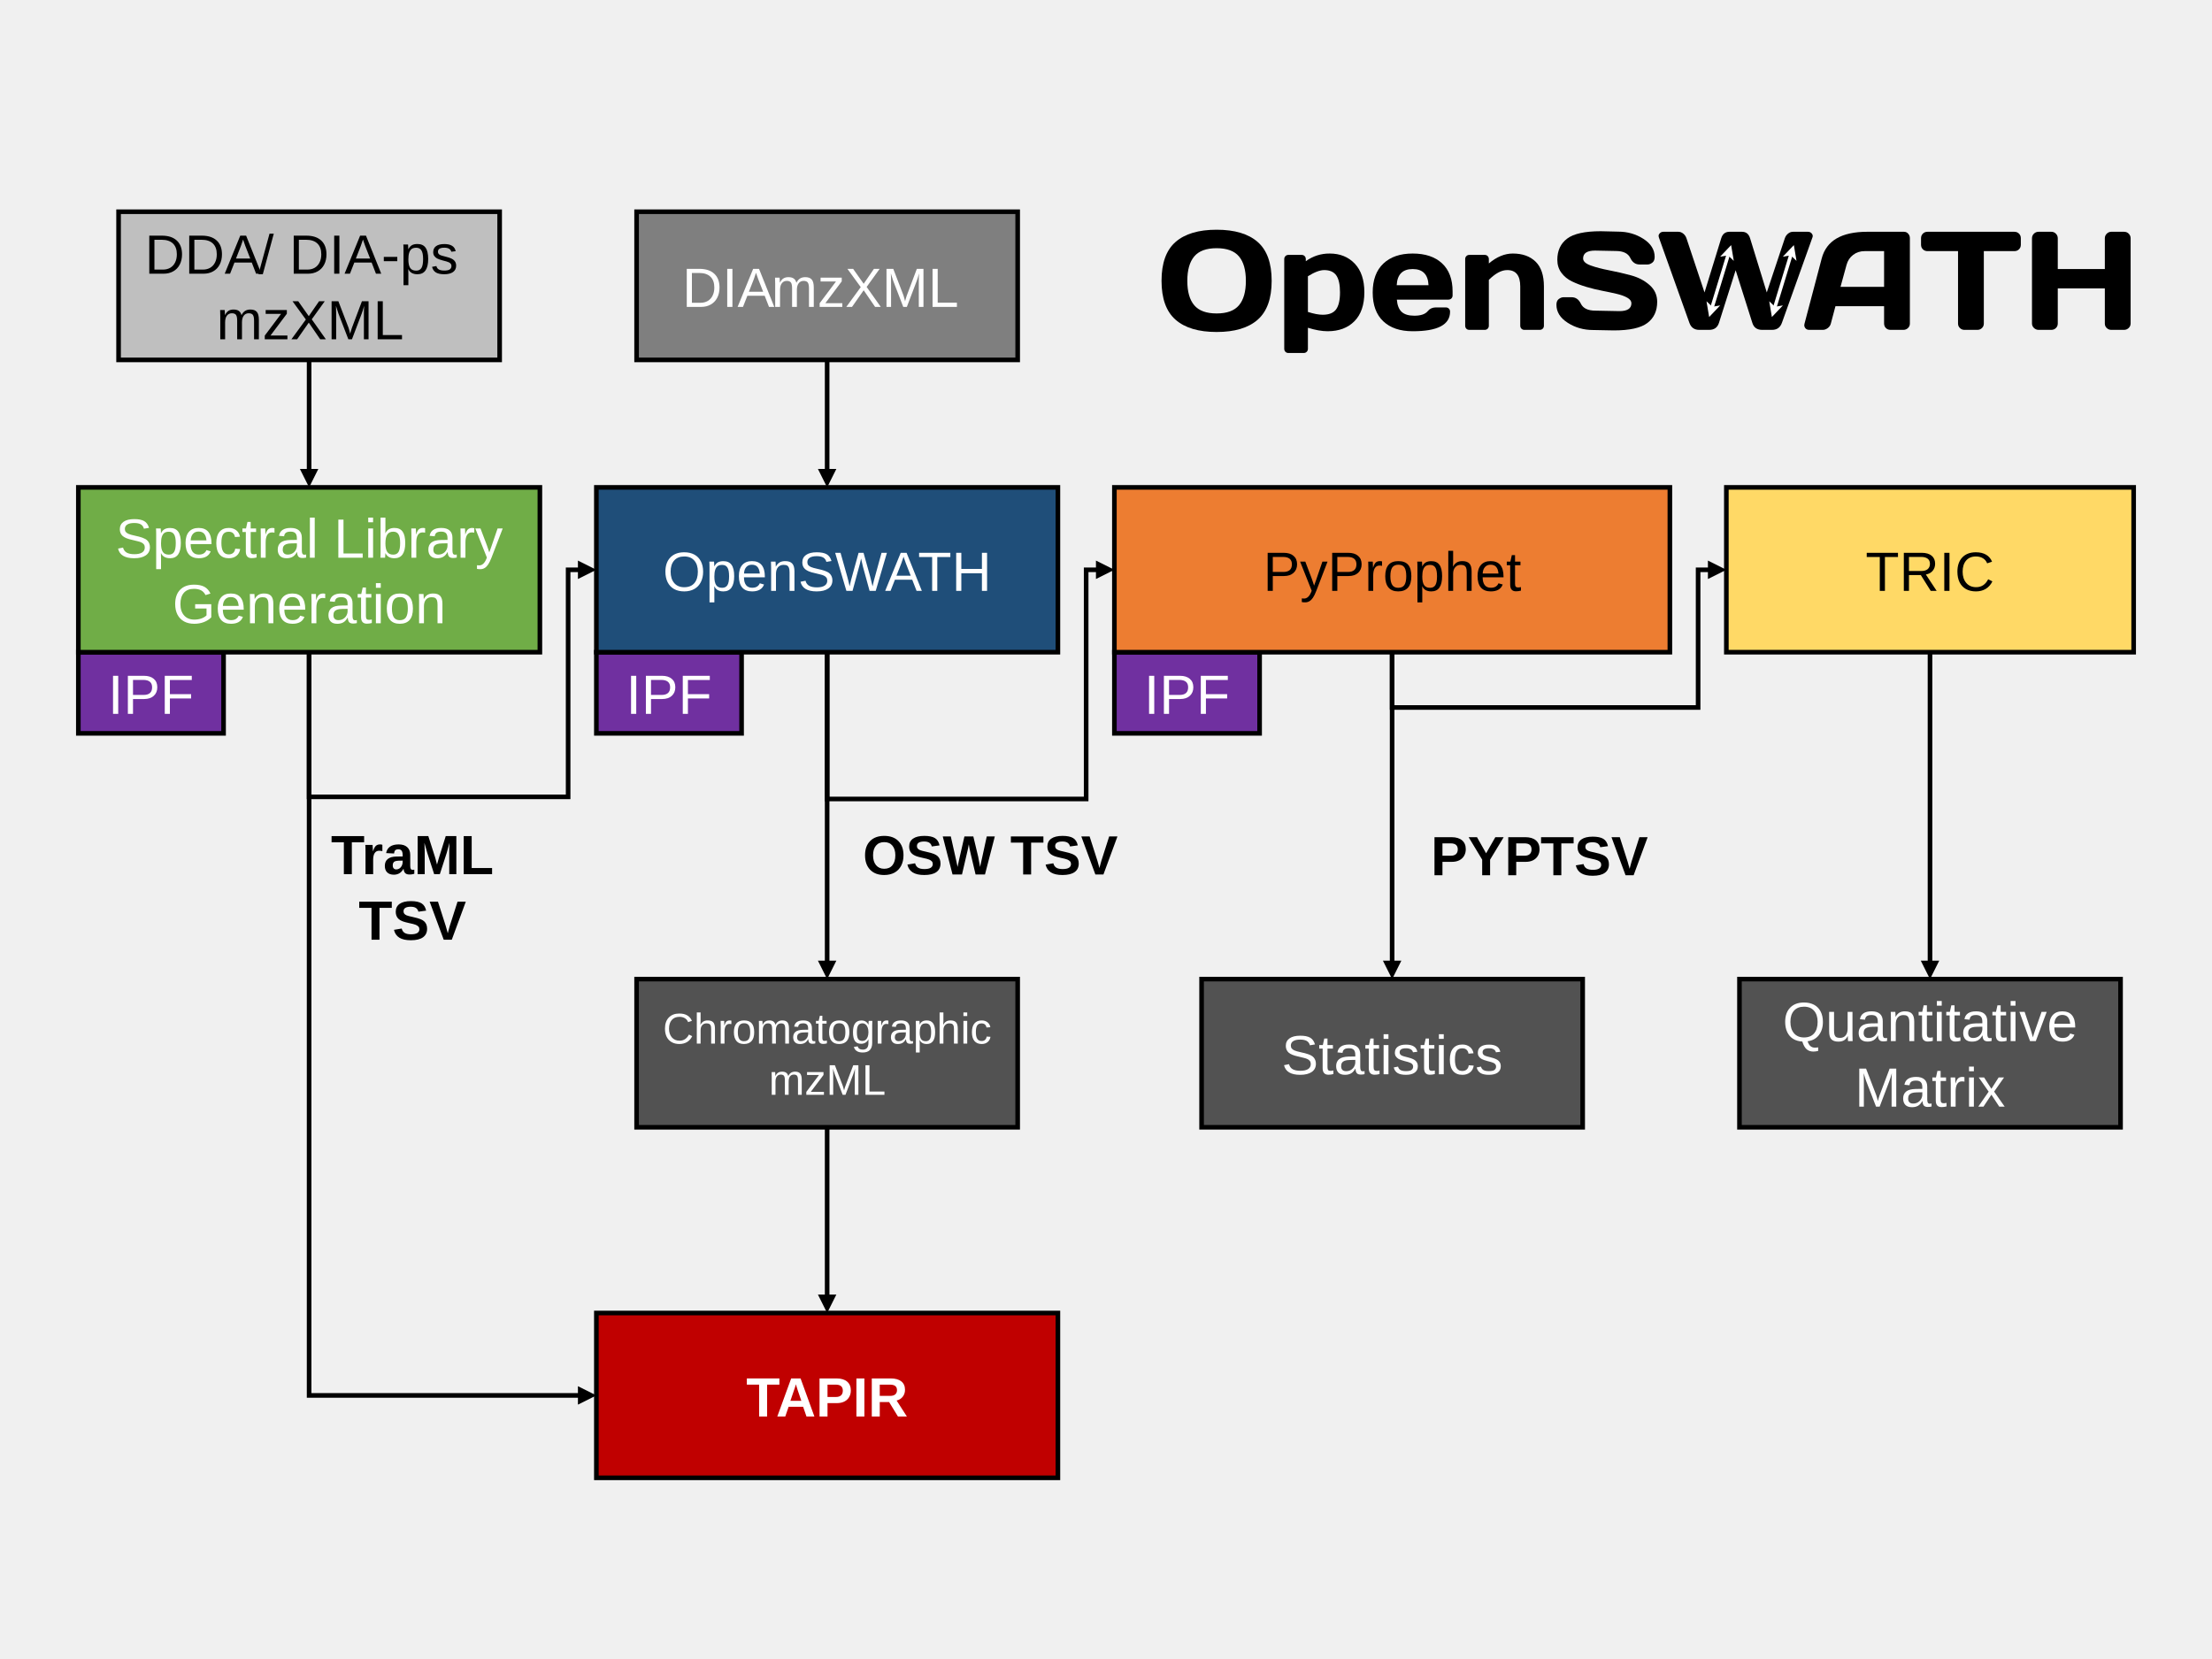
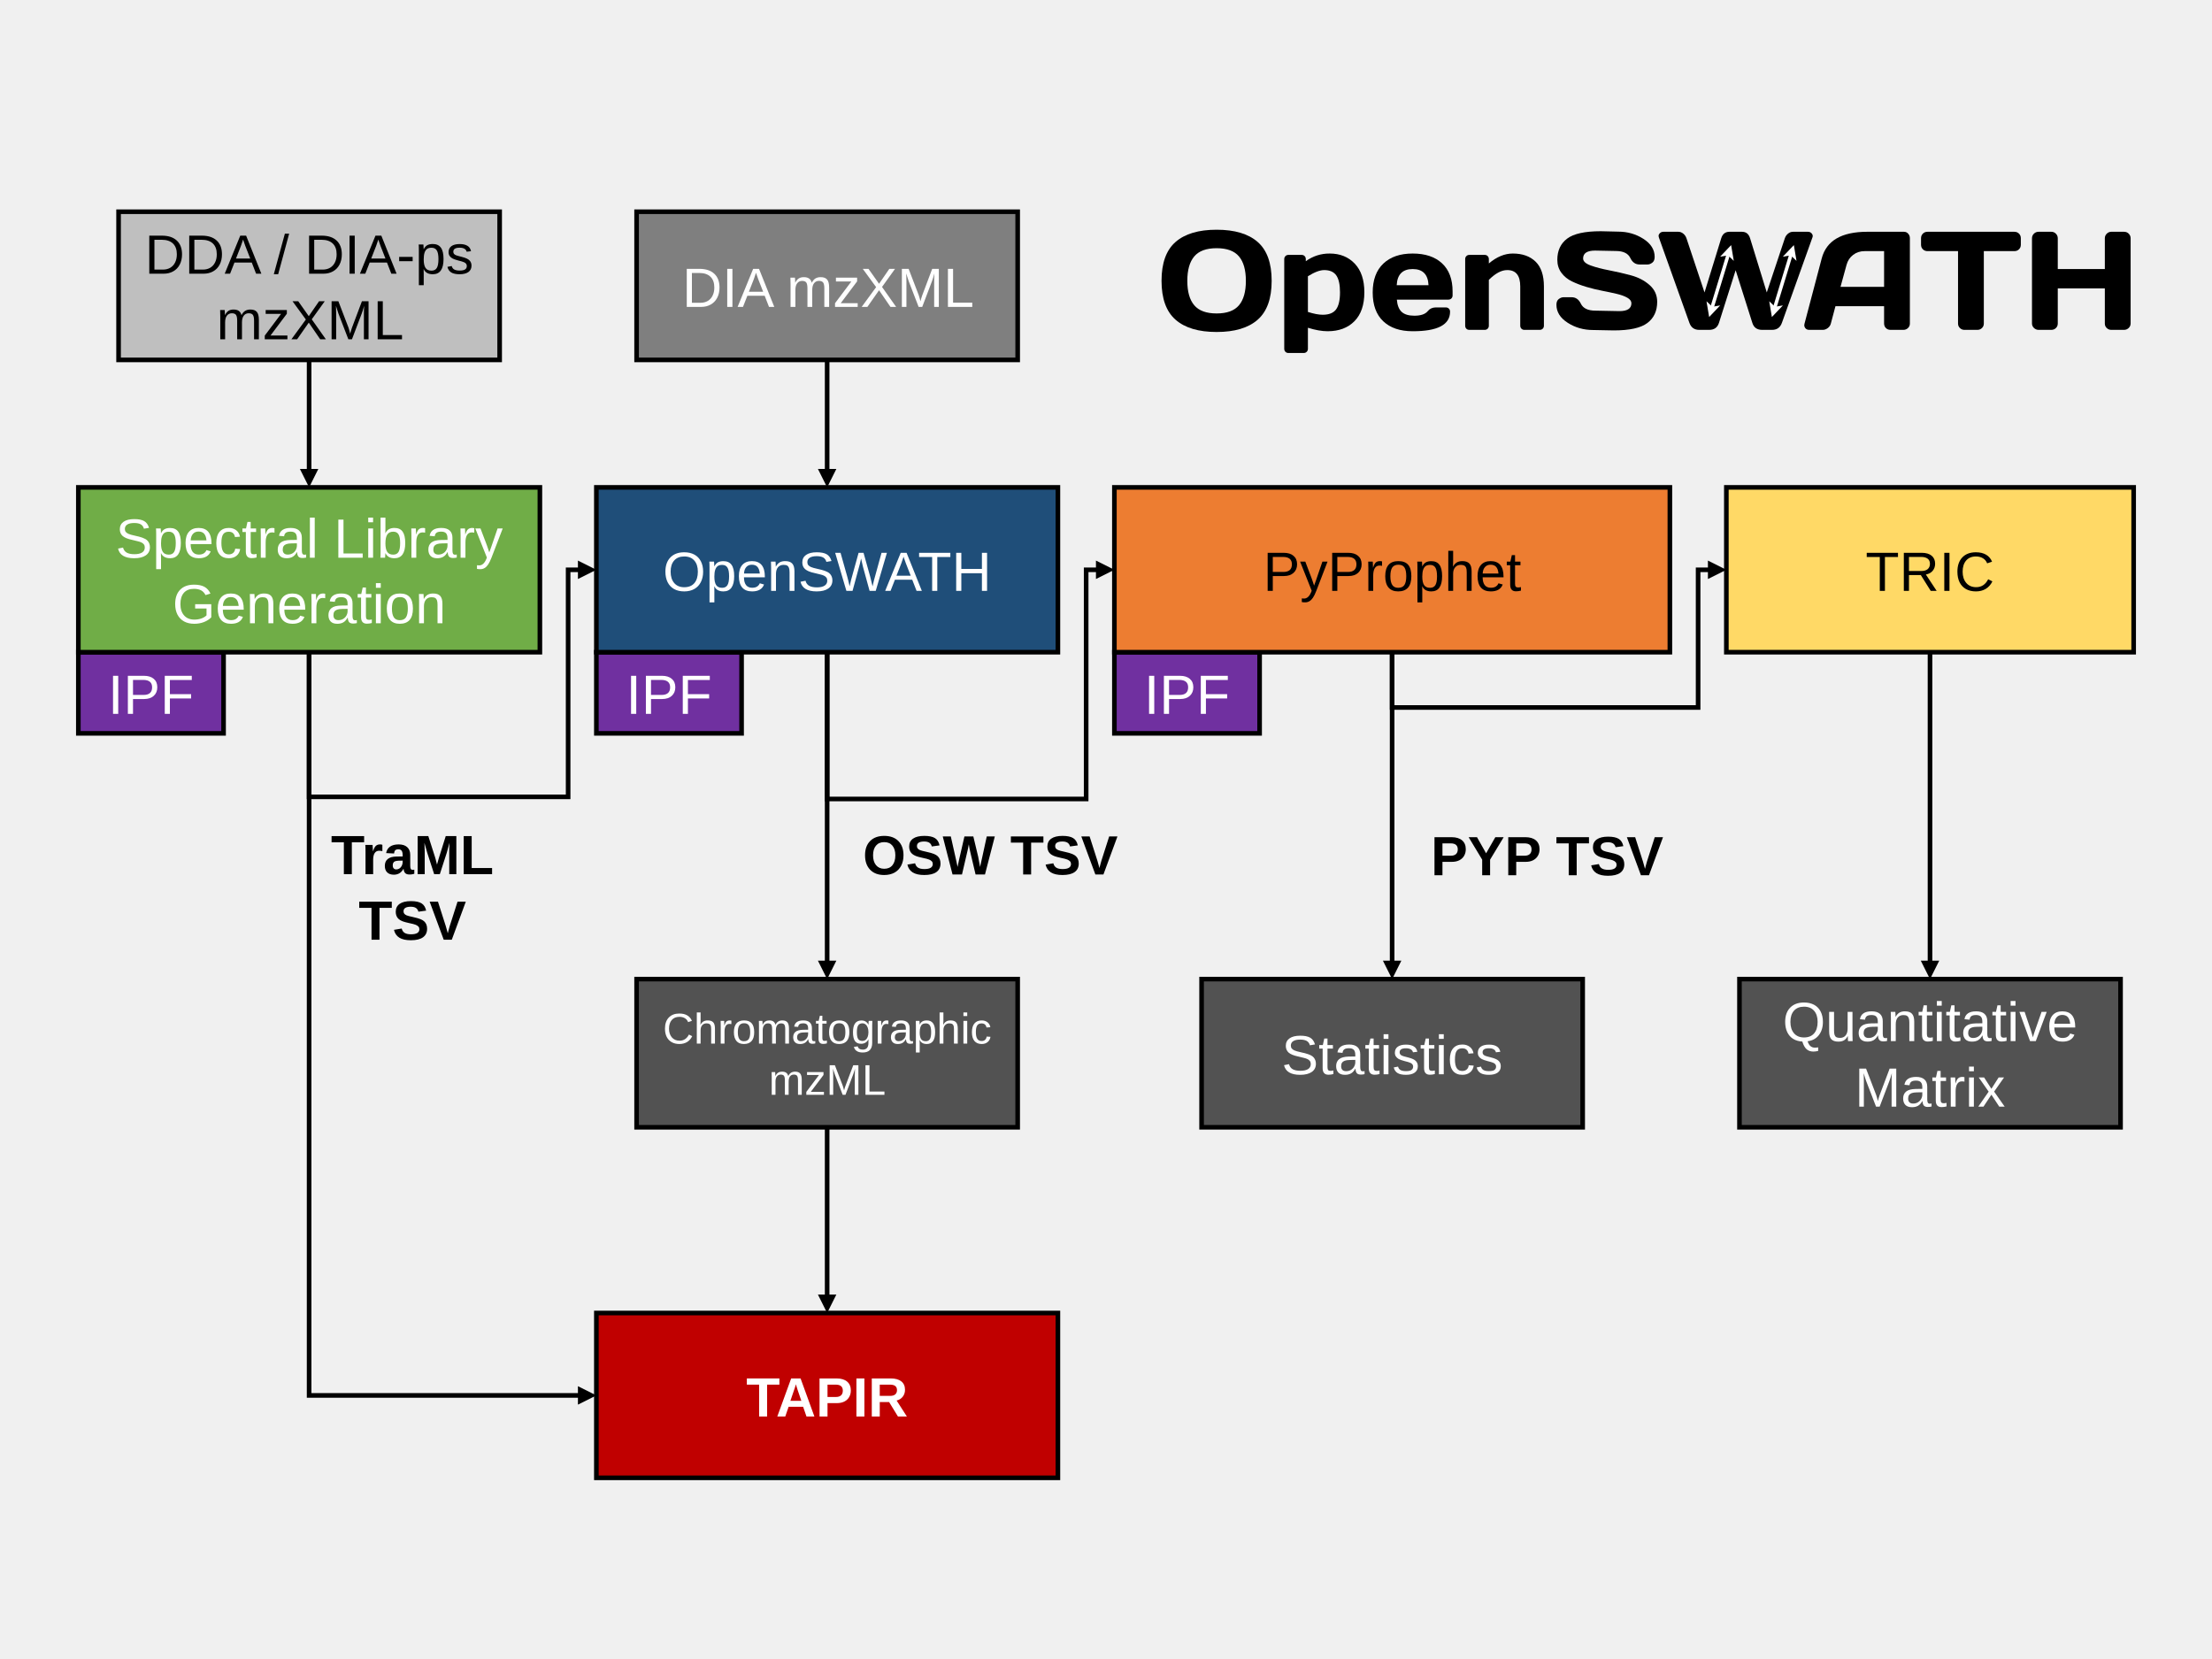
<svg xmlns="http://www.w3.org/2000/svg" width="100%" height="100%" viewBox="0 0 720 540" version="1.1" xml:space="preserve" style="fill-rule:evenodd;clip-rule:evenodd;stroke-miterlimit:8;">
-   <rect x="25.5" y="212.288" width="47.269" height="26.418" style="fill:#7030a0;" />
+   <rect x="25.5" y="212.288" width="47.269" height="26.418" style="fill:#7030a0;fill-rule:nonzero;" />
  <rect x="25.5" y="212.288" width="47.269" height="26.418" style="fill:none;stroke:#000;stroke-width:1.5px;" />
-   <rect x="194.115" y="212.288" width="47.269" height="26.418" style="fill:#7030a0;" />
+   <rect x="194.115" y="212.288" width="47.269" height="26.418" style="fill:#7030a0;fill-rule:nonzero;" />
  <rect x="194.115" y="212.288" width="47.269" height="26.418" style="fill:none;stroke:#000;stroke-width:1.5px;" />
-   <rect x="362.731" y="212.288" width="47.269" height="26.418" style="fill:#7030a0;" />
+   <rect x="362.731" y="212.288" width="47.269" height="26.418" style="fill:#7030a0;fill-rule:nonzero;" />
  <rect x="362.731" y="212.288" width="47.269" height="26.418" style="fill:none;stroke:#000;stroke-width:1.5px;" />
-   <rect x="38.596" y="68.918" width="124.039" height="48.229" style="fill:#bfbfbf;" />
+   <rect x="38.596" y="68.918" width="124.039" height="48.229" style="fill:#bfbfbf;fill-rule:nonzero;" />
  <rect x="38.596" y="68.918" width="124.039" height="48.229" style="fill:none;stroke:#000;stroke-width:1.5px;" />
-   <rect x="207.212" y="68.918" width="124.039" height="48.229" style="fill:#7f7f7f;" />
+   <rect x="207.212" y="68.918" width="124.039" height="48.229" style="fill:#7f7f7f;fill-rule:nonzero;" />
  <rect x="207.212" y="68.918" width="124.039" height="48.229" style="fill:none;stroke:#000;stroke-width:1.5px;" />
-   <rect x="194.115" y="158.639" width="150.231" height="53.649" style="fill:#1f4e79;" />
+   <rect x="194.115" y="158.639" width="150.231" height="53.649" style="fill:#1f4e79;fill-rule:nonzero;" />
  <rect x="194.115" y="158.639" width="150.231" height="53.649" style="fill:none;stroke:#000;stroke-width:1.5px;" />
-   <rect x="25.5" y="158.639" width="150.231" height="53.649" style="fill:#70ad47;" />
+   <rect x="25.5" y="158.639" width="150.231" height="53.649" style="fill:#70ad47;fill-rule:nonzero;" />
  <rect x="25.5" y="158.639" width="150.231" height="53.649" style="fill:none;stroke:#000;stroke-width:1.5px;" />
-   <rect x="207.211" y="318.698" width="124.039" height="48.229" style="fill:#525252;" />
+   <rect x="207.211" y="318.698" width="124.039" height="48.229" style="fill:#525252;fill-rule:nonzero;" />
  <rect x="207.211" y="318.698" width="124.039" height="48.229" style="fill:none;stroke:#000;stroke-width:1.5px;" />
-   <rect x="391.115" y="318.698" width="124.039" height="48.229" style="fill:#525252;" />
+   <rect x="391.115" y="318.698" width="124.039" height="48.229" style="fill:#525252;fill-rule:nonzero;" />
  <rect x="391.115" y="318.698" width="124.039" height="48.229" style="fill:none;stroke:#000;stroke-width:1.5px;" />
  <text x="35.135px" y="232.362px" style="font-family:'ArialMT', 'Arial', sans-serif;font-size:18px;fill:#fff;">IPF</text>
  <text x="203.75px" y="232.362px" style="font-family:'ArialMT', 'Arial', sans-serif;font-size:18px;fill:#fff;">IPF</text>
  <text x="372.365px" y="232.362px" style="font-family:'ArialMT', 'Arial', sans-serif;font-size:18px;fill:#fff;">IPF</text>
  <g>
-     <g>
-       <text x="47.11px" y="89.097px" style="font-family:'ArialMT', 'Arial', sans-serif;font-size:18px;">DDA</text>
-       <text x="84.121px" y="89.097px" style="font-family:'ArialMT', 'Arial', sans-serif;font-size:18px;">/ DIA-ps</text>
-     </g>
+     <text x="47.11px" y="89.097px" style="font-family:'ArialMT', 'Arial', sans-serif;font-size:18px;">DDA<tspan x="84.121px 89.122px " y="89.097px 89.097px "> /</tspan> DIA-ps</text>
    <text x="70.45px" y="110.434px" style="font-family:'ArialMT', 'Arial', sans-serif;font-size:18px;">mzXML</text>
  </g>
-   <g>
-     <text x="222.058px" y="99.897px" style="font-family:'ArialMT', 'Arial', sans-serif;font-size:18px;fill:#fff;">DIA</text>
-     <text x="251.071px" y="99.897px" style="font-family:'ArialMT', 'Arial', sans-serif;font-size:18px;fill:#fff;">mzXML</text>
-   </g>
-   <g>
-     <text x="215.728px" y="192.329px" style="font-family:'ArialMT', 'Arial', sans-serif;font-size:18px;fill:#fff;">OpenSW</text>
-     <text x="288.089px" y="192.329px" style="font-family:'ArialMT', 'Arial', sans-serif;font-size:18px;fill:#fff;">A<tspan x="298.759px 309.754px " y="192.329px 192.329px ">TH</tspan>
-     </text>
-   </g>
+   <text x="222.058px" y="99.897px" style="font-family:'ArialMT', 'Arial', sans-serif;font-size:18px;fill:#fff;">DIA<tspan x="251.071px 256.072px " y="99.897px 99.897px "> m</tspan>zXML</text>
+   <text x="215.728px" y="192.329px" style="font-family:'ArialMT', 'Arial', sans-serif;font-size:18px;fill:#fff;">OpenSW<tspan x="288.089px 298.758px 309.754px " y="192.329px 192.329px 192.329px ">ATH</tspan>
+   </text>
  <g>
    <text x="37.615px" y="181.529px" style="font-family:'ArialMT', 'Arial', sans-serif;font-size:18px;fill:#fff;">Spectral Library</text>
    <text x="56.115px" y="202.865px" style="font-family:'ArialMT', 'Arial', sans-serif;font-size:18px;fill:#fff;">Generation</text>
  </g>
  <g>
    <text x="215.731px" y="339.678px" style="font-family:'ArialMT', 'Arial', sans-serif;font-size:14px;fill:#fff;">Chro</text>
    <text x="246.075px" y="339.678px" style="font-family:'ArialMT', 'Arial', sans-serif;font-size:14px;fill:#fff;">m</text>
    <text x="257.588px" y="339.678px" style="font-family:'ArialMT', 'Arial', sans-serif;font-size:14px;fill:#fff;">ato</text>
    <text x="277.049px" y="339.678px" style="font-family:'ArialMT', 'Arial', sans-serif;font-size:14px;fill:#fff;">g</text>
    <text x="284.736px" y="339.678px" style="font-family:'ArialMT', 'Arial', sans-serif;font-size:14px;fill:#fff;">ra</text>
    <text x="297.184px" y="339.678px" style="font-family:'ArialMT', 'Arial', sans-serif;font-size:14px;fill:#fff;">p</text>
    <text x="304.87px" y="339.678px" style="font-family:'ArialMT', 'Arial', sans-serif;font-size:14px;fill:#fff;">hic</text>
    <text x="250.231px" y="356.35px" style="font-family:'ArialMT', 'Arial', sans-serif;font-size:14px;fill:#fff;">mzML</text>
  </g>
  <text x="417.135px" y="349.678px" style="font-family:'ArialMT', 'Arial', sans-serif;font-size:18px;fill:#fff;">Statistics</text>
  <g>
-     <g>
-       <text x="107.723px" y="284.538px" style="font-family:'Arial-BoldMT', 'Arial', sans-serif;font-weight:700;font-size:18px;">T</text>
-       <text x="117.725px" y="284.538px" style="font-family:'Arial-BoldMT', 'Arial', sans-serif;font-weight:700;font-size:18px;">raM</text>
-     </g>
+     <text x="107.723px" y="284.538px" style="font-family:'Arial-BoldMT', 'Arial', sans-serif;font-weight:700;font-size:18px;">T<tspan x="117.725px 124.73px " y="284.538px 284.538px ">ra</tspan>M</text>
    <text x="149.735px" y="284.538px" style="font-family:'Arial-BoldMT', 'Arial', sans-serif;font-weight:700;font-size:18px;">L</text>
    <text x="116.728px" y="305.875px" style="font-family:'Arial-BoldMT', 'Arial', sans-serif;font-weight:700;font-size:18px;">TSV</text>
  </g>
  <text x="280.836px" y="284.641px" style="font-family:'Arial-BoldMT', 'Arial', sans-serif;font-weight:700;font-size:18px;">OSW TSV</text>
  <path d="M99.865,260.115l0,-47.827l1.5,0l0,46.327l82.808,0l0,-73.901l3.942,0l0,-2.25l6,3l-6,3l0,-2.25l-2.442,0l0,73.901l-85.808,0Z" style="fill-rule:nonzero;" />
  <path d="M268.481,260.807l0,-48.519l1.5,0l0,47.019l82.808,0l0,-74.593l3.942,0l0,-2.25l6,3l-6,3l0,-2.25l-2.442,0l0,74.593l-85.808,0Z" style="fill-rule:nonzero;" />
-   <path d="M99.866,117.147l-0.001,35.492l-2.25,0l3,6l3,-6l-2.25,0l0.001,-35.492l-1.5,0l0,0Z" style="fill-rule:nonzero;" />
-   <path d="M268.481,117.147l0,35.492l-2.25,0l3,6l3,-6l-2.25,0l0,-35.492l-1.5,0l0,0Z" style="fill-rule:nonzero;" />
-   <path d="M269.981,212.288l-1.5,0l0,100.41l-2.25,0l3,6l3,-6l-2.25,0l0,-100.41l0,0Z" style="fill-rule:nonzero;" />
-   <path d="M452.385,212.288l1.5,0l0,100.41l2.25,0l-3,6l-3,-6l2.25,0l0,-100.41l0,0Z" style="fill-rule:nonzero;" />
-   <rect x="362.731" y="158.639" width="180.808" height="53.649" style="fill:#ed7d31;" />
+   <path d="M99.866,117.147l-0.001,35.492l-2.25,0l3,6l3,-6l-2.25,0l0.001,-35.492l-1.5,0Z" style="fill-rule:nonzero;" />
+   <path d="M268.481,117.147l0,35.492l-2.25,0l3,6l3,-6l-2.25,0l0,-35.492l-1.5,0Z" style="fill-rule:nonzero;" />
+   <path d="M269.981,212.288l-1.5,0l0,100.41l-2.25,0l3,6l3,-6l-2.25,0l0,-100.41Z" style="fill-rule:nonzero;" />
+   <path d="M452.385,212.288l1.5,0l0,100.41l2.25,0l-3,6l-3,-6l2.25,0l0,-100.41Z" style="fill-rule:nonzero;" />
+   <rect x="362.731" y="158.639" width="180.808" height="53.649" style="fill:#ed7d31;fill-rule:nonzero;" />
  <rect x="362.731" y="158.639" width="180.808" height="53.649" style="fill:none;stroke:#000;stroke-width:1.5px;" />
-   <rect x="561.923" y="158.639" width="132.577" height="53.649" style="fill:#ffd966;" />
+   <rect x="561.923" y="158.639" width="132.577" height="53.649" style="fill:#ffd966;fill-rule:nonzero;" />
  <rect x="561.923" y="158.639" width="132.577" height="53.649" style="fill:none;stroke:#000;stroke-width:1.5px;" />
-   <rect x="566.192" y="318.698" width="124.039" height="48.229" style="fill:#525252;" />
+   <rect x="566.192" y="318.698" width="124.039" height="48.229" style="fill:#525252;fill-rule:nonzero;" />
  <rect x="566.192" y="318.698" width="124.039" height="48.229" style="fill:none;stroke:#000;stroke-width:1.5px;" />
  <text x="411.135px" y="192.329px" style="font-family:'ArialMT', 'Arial', sans-serif;font-size:18px;">PyProphet</text>
  <text x="607.212px" y="192.329px" style="font-family:'ArialMT', 'Arial', sans-serif;font-size:18px;">TRIC</text>
  <g>
    <text x="580.212px" y="338.878px" style="font-family:'ArialMT', 'Arial', sans-serif;font-size:18px;fill:#fff;">Quantitative</text>
    <text x="603.712px" y="360.215px" style="font-family:'ArialMT', 'Arial', sans-serif;font-size:18px;fill:#fff;">Matrix</text>
  </g>
-   <g>
-     <text x="465.717px" y="284.894px" style="font-family:'Arial-BoldMT', 'Arial', sans-serif;font-weight:700;font-size:18px;">PYP</text>
-     <text x="501.41px" y="284.894px" style="font-family:'Arial-BoldMT', 'Arial', sans-serif;font-weight:700;font-size:18px;">TSV</text>
-   </g>
+   <text x="465.717px" y="284.894px" style="font-family:'Arial-BoldMT', 'Arial', sans-serif;font-weight:700;font-size:18px;">PYP<tspan x="501.41px 506.411px " y="284.894px 284.894px "> T</tspan>SV</text>
  <path d="M452.385,231.038l0,-18.75l1.5,0l0,17.25l98.096,0l0,-44.824l3.942,0l0,-2.25l6,3l-6,3l0,-2.25l-2.442,0l0,44.824l-101.096,0Z" style="fill-rule:nonzero;" />
-   <path d="M628.962,212.288l-1.5,0l0,100.41l-2.25,0l3,6l3,-6l-2.25,0l0,-100.41l0,0Z" style="fill-rule:nonzero;" />
-   <rect x="194.115" y="427.38" width="150.231" height="53.649" style="fill:#c00000;" />
+   <path d="M628.962,212.288l-1.5,0l0,100.41l-2.25,0l3,6l3,-6l-2.25,0l0,-100.41Z" style="fill-rule:nonzero;" />
+   <rect x="194.115" y="427.38" width="150.231" height="53.649" style="fill:#c00000;fill-rule:nonzero;" />
  <rect x="194.115" y="427.38" width="150.231" height="53.649" style="fill:none;stroke:#000;stroke-width:1.5px;" />
  <g>
-     <g>
-       <text x="242.896px" y="461.07px" style="font-family:'Arial-BoldMT', 'Arial', sans-serif;font-weight:700;font-size:18px;fill:#fff;">T</text>
-       <text x="252.555px" y="461.07px" style="font-family:'Arial-BoldMT', 'Arial', sans-serif;font-weight:700;font-size:18px;fill:#fff;">API</text>
-     </g>
+     <text x="242.896px" y="461.07px" style="font-family:'Arial-BoldMT', 'Arial', sans-serif;font-weight:700;font-size:18px;fill:#fff;">T<tspan x="252.555px 265.554px " y="461.07px 461.07px ">AP</tspan>I</text>
    <text x="282.561px" y="461.07px" style="font-family:'Arial-BoldMT', 'Arial', sans-serif;font-weight:700;font-size:18px;fill:#fff;">R</text>
  </g>
  <g>
    <g>
      <path d="M378.075,91.407c0,-5.775 1.521,-9.99 4.564,-12.647c3.043,-2.657 7.5,-3.986 13.371,-3.986c5.871,0 10.324,1.329 13.359,3.986c3.036,2.657 4.554,6.872 4.554,12.647c0,5.774 -1.518,9.993 -4.554,12.658c-3.035,2.664 -7.488,3.996 -13.359,3.996c-5.871,0 -10.328,-1.332 -13.371,-3.996c-3.043,-2.665 -4.564,-6.884 -4.564,-12.658Zm8.394,0.011c0,3.525 0.753,6.175 2.26,7.949c1.507,1.773 3.934,2.66 7.281,2.66c3.347,0 5.77,-0.887 7.27,-2.66c1.499,-1.774 2.248,-4.424 2.248,-7.949c0,-3.526 -0.749,-6.179 -2.248,-7.96c-1.5,-1.781 -3.923,-2.672 -7.27,-2.672c-3.347,0 -5.774,0.891 -7.281,2.672c-1.507,1.781 -2.26,4.434 -2.26,7.96Z" style="fill-rule:nonzero;" />
-       <path d="M418.019,113.516l0,-29.167c0,-0.401 0.13,-0.732 0.39,-0.991c0.26,-0.26 0.583,-0.39 0.969,-0.39l4.297,0c0.401,0 0.727,0.13 0.98,0.39c0.252,0.259 0.378,0.59 0.378,0.991l0,0.667c2.345,-1.677 4.943,-2.508 7.793,-2.493c3.34,0 6.053,1.094 8.138,3.284c2.086,2.189 3.128,5.303 3.128,9.34c0,4.097 -1.076,7.233 -3.228,9.407c-2.152,2.175 -5.054,3.262 -8.706,3.262c-1.885,0 -4.03,-0.378 -6.435,-1.135l0,6.835c0,0.401 -0.13,0.731 -0.389,0.991c-0.26,0.26 -0.583,0.39 -0.969,0.39l-4.987,0c-0.401,0 -0.728,-0.13 -0.98,-0.39c-0.252,-0.26 -0.379,-0.59 -0.379,-0.991l0,0Zm7.704,-11.979c1.915,0.609 3.526,0.913 4.832,0.913c2.034,0 3.477,-0.579 4.331,-1.736c0.853,-1.158 1.28,-3.014 1.28,-5.567c0,-2.523 -0.405,-4.36 -1.214,-5.51c-0.809,-1.151 -2.119,-1.726 -3.929,-1.726c-1.396,0 -3.162,0.668 -5.3,2.004l0,11.622Z" style="fill-rule:nonzero;" />
-       <path d="M446.809,95.203c0,-4.075 1.15,-7.207 3.451,-9.396c2.301,-2.19 5.485,-3.284 9.552,-3.284c4.097,0 7.288,1.065 9.574,3.195c2.286,2.13 3.429,5.184 3.429,9.162l0,1.269c0,0.401 -0.13,0.731 -0.39,0.991c-0.259,0.26 -0.59,0.39 -0.99,0.39l-16.766,0c0.148,1.825 0.671,3.154 1.569,3.985c0.898,0.831 2.275,1.247 4.131,1.247c2.093,0 3.547,-0.497 4.364,-1.492c0.638,-0.786 1.491,-1.187 2.56,-1.202l3.318,0c0.401,0 0.731,0.13 0.991,0.39c0.259,0.259 0.389,0.59 0.389,0.99c0,4.261 -4.06,6.383 -12.179,6.368c-4.097,0 -7.288,-1.083 -9.574,-3.25c-2.286,-2.168 -3.429,-5.288 -3.429,-9.363l0,0Zm7.815,-2.371l10.354,0c-0.149,-3.503 -1.867,-5.255 -5.155,-5.255c-3.288,0 -5.021,1.752 -5.199,5.255Z" style="fill-rule:nonzero;" />
-       <path d="M476.912,106.013l0,-21.664c0,-0.401 0.13,-0.732 0.39,-0.991c0.259,-0.26 0.582,-0.39 0.968,-0.39l4.988,0c0.4,0 0.727,0.13 0.979,0.39c0.253,0.259 0.379,0.59 0.379,0.991l0,1.402c2.553,-2.152 5.151,-3.228 7.793,-3.228c3.132,0 5.603,0.879 7.414,2.638c1.811,1.759 2.717,4.45 2.717,8.071l0,12.781c0,0.401 -0.13,0.727 -0.39,0.98c-0.26,0.252 -0.59,0.378 -0.991,0.378l-4.965,0c-0.401,0 -0.727,-0.13 -0.98,-0.39c-0.252,-0.259 -0.378,-0.582 -0.378,-0.968l0,-12.781c0,-3.562 -1.418,-5.336 -4.253,-5.321c-1.855,0 -3.845,1.061 -5.967,3.184l0,14.918c0,0.401 -0.13,0.727 -0.39,0.98c-0.26,0.252 -0.582,0.378 -0.968,0.378l-4.988,0c-0.401,0 -0.727,-0.126 -0.98,-0.378c-0.252,-0.253 -0.378,-0.579 -0.378,-0.98l0,0Z" style="fill-rule:nonzero;" />
-       <path d="M506.614,99.2c0,-0.876 0.26,-1.503 0.78,-1.882c0.519,-0.378 1.024,-0.568 1.514,-0.568l2.649,0c1.336,0 2.338,0.698 3.006,2.093c0.727,1.514 2.308,2.271 4.743,2.271l7.793,0.156c2.612,0 3.918,-0.853 3.918,-2.56c0,-0.698 -0.441,-1.299 -1.325,-1.804c-0.883,-0.504 -2.037,-0.924 -3.462,-1.258c-1.425,-0.334 -2.998,-0.668 -4.72,-1.002c-1.722,-0.334 -3.433,-0.753 -5.132,-1.258c-1.7,-0.504 -3.262,-1.098 -4.687,-1.781c-1.425,-0.683 -2.579,-1.622 -3.463,-2.817c-0.883,-1.194 -1.324,-2.601 -1.324,-4.219c0,-2.983 1.061,-5.28 3.184,-6.891c2.122,-1.611 5.774,-2.416 10.954,-2.416l5.656,0.134c3.043,0 5.785,0.783 8.227,2.349c2.442,1.566 3.663,3.521 3.663,5.867c0,0.876 -0.26,1.506 -0.78,1.892c-0.519,0.386 -1.016,0.579 -1.491,0.579l-2.65,0c-1.336,0 -2.338,-0.705 -3.006,-2.115c-0.727,-1.514 -2.308,-2.271 -4.743,-2.271l-6.701,-0.134c-2.613,0 -3.919,0.854 -3.919,2.561c0,0.935 0.827,1.699 2.482,2.293c1.655,0.594 3.659,1.117 6.012,1.57c2.353,0.453 4.717,0.998 7.092,1.636c2.375,0.639 4.39,1.689 6.045,3.151c1.655,1.462 2.482,3.284 2.482,5.466c0,2.984 -1.065,5.281 -3.195,6.891c-2.13,1.611 -5.778,2.416 -10.943,2.416l-6.747,-0.133c-3.043,0 -5.789,-0.783 -8.238,-2.349c-2.449,-1.566 -3.674,-3.522 -3.674,-5.867l0,0Z" style="fill-rule:nonzero;" />
-       <path d="M539.968,77.313c-0.059,-0.179 -0.096,-0.349 -0.111,-0.512c0,-0.283 0.104,-0.542 0.311,-0.78c0.327,-0.386 0.743,-0.579 1.247,-0.579l4.876,0c0.579,0 1.114,0.201 1.604,0.601c0.489,0.401 0.838,0.906 1.046,1.515l5.878,17.634l5.433,-17.634c0.43,-1.396 1.314,-2.101 2.65,-2.116l4.096,0c1.336,0 2.22,0.705 2.65,2.116l5.433,17.634l5.878,-17.634c0.208,-0.609 0.557,-1.114 1.046,-1.515c0.49,-0.4 1.025,-0.601 1.604,-0.601l4.876,0c0.519,0 0.935,0.193 1.247,0.579c0.207,0.238 0.311,0.497 0.311,0.78c0,0.163 -0.037,0.333 -0.111,0.512l-9.93,27.787c-0.55,1.514 -1.618,2.271 -3.207,2.271l-3.228,0c-1.648,0 -2.709,-0.757 -3.184,-2.271l-5.433,-17.144l-5.433,17.144c-0.49,1.514 -1.551,2.271 -3.184,2.271l-3.251,0c-1.573,0 -2.634,-0.757 -3.183,-2.271l-9.931,-27.787l0,0Z" style="fill-rule:nonzero;" />
-       <path d="M587.372,105.323l5.588,-21.197c1.514,-5.774 6.442,-8.669 14.785,-8.684l12.001,0c0.549,0 1.005,0.208 1.369,0.624c0.364,0.415 0.546,0.898 0.546,1.447l0,27.81c0,0.579 -0.208,1.065 -0.624,1.458c-0.416,0.393 -0.913,0.59 -1.492,0.59l-4.186,0c-0.608,0 -1.109,-0.197 -1.503,-0.59c-0.393,-0.393 -0.59,-0.894 -0.59,-1.503l0,-5.611l-15.83,0l-1.492,5.611c-0.149,0.609 -0.483,1.11 -1.002,1.503c-0.52,0.393 -1.069,0.59 -1.648,0.59l-4.386,0c-0.579,0 -1.017,-0.2 -1.314,-0.601c-0.208,-0.267 -0.312,-0.572 -0.312,-0.913c0.015,-0.163 0.045,-0.341 0.09,-0.534Zm11.711,-11.957l14.183,0l0,-11.623l-6.345,0c-1.425,0 -2.668,0.405 -3.73,1.214c-1.061,0.809 -1.777,1.896 -2.148,3.262l-1.96,7.147l0,0Z" style="fill-rule:nonzero;" />
+       <path d="M418.019,113.516l0,-29.167c0,-0.401 0.13,-0.732 0.39,-0.991c0.26,-0.26 0.583,-0.39 0.969,-0.39l4.297,0c0.401,0 0.727,0.13 0.98,0.39c0.252,0.259 0.378,0.59 0.378,0.991l0,0.667c2.345,-1.677 4.943,-2.508 7.793,-2.493c3.34,0 6.053,1.094 8.138,3.284c2.086,2.189 3.128,5.303 3.128,9.34c0,4.097 -1.076,7.233 -3.228,9.407c-2.152,2.175 -5.054,3.262 -8.706,3.262c-1.885,0 -4.03,-0.378 -6.435,-1.135l0,6.835c0,0.401 -0.13,0.731 -0.389,0.991c-0.26,0.26 -0.583,0.39 -0.969,0.39l-4.987,0c-0.401,0 -0.728,-0.13 -0.98,-0.39c-0.252,-0.26 -0.379,-0.59 -0.379,-0.991Zm7.704,-11.979c1.915,0.609 3.526,0.913 4.832,0.913c2.034,0 3.477,-0.579 4.331,-1.736c0.853,-1.158 1.28,-3.014 1.28,-5.567c0,-2.523 -0.405,-4.36 -1.214,-5.51c-0.809,-1.151 -2.119,-1.726 -3.929,-1.726c-1.396,0 -3.162,0.668 -5.3,2.004l0,11.622Z" style="fill-rule:nonzero;" />
+       <path d="M446.809,95.203c0,-4.075 1.15,-7.207 3.451,-9.396c2.301,-2.19 5.485,-3.284 9.552,-3.284c4.097,0 7.288,1.065 9.574,3.195c2.286,2.13 3.429,5.184 3.429,9.162l0,1.269c0,0.401 -0.13,0.731 -0.39,0.991c-0.259,0.26 -0.59,0.39 -0.99,0.39l-16.766,0c0.148,1.825 0.671,3.154 1.569,3.985c0.898,0.831 2.275,1.247 4.131,1.247c2.093,0 3.547,-0.497 4.364,-1.492c0.638,-0.786 1.491,-1.187 2.56,-1.202l3.318,0c0.401,0 0.731,0.13 0.991,0.39c0.259,0.259 0.389,0.59 0.389,0.99c0,4.261 -4.06,6.383 -12.179,6.368c-4.097,0 -7.288,-1.083 -9.574,-3.25c-2.286,-2.168 -3.429,-5.288 -3.429,-9.363Zm7.815,-2.371l10.354,0c-0.149,-3.503 -1.867,-5.255 -5.155,-5.255c-3.288,0 -5.021,1.752 -5.199,5.255Z" style="fill-rule:nonzero;" />
+       <path d="M476.912,106.013l0,-21.664c0,-0.401 0.13,-0.732 0.39,-0.991c0.259,-0.26 0.582,-0.39 0.968,-0.39l4.988,0c0.4,0 0.727,0.13 0.979,0.39c0.253,0.259 0.379,0.59 0.379,0.991l0,1.402c2.553,-2.152 5.151,-3.228 7.793,-3.228c3.132,0 5.603,0.879 7.414,2.638c1.811,1.759 2.717,4.45 2.717,8.071l0,12.781c0,0.401 -0.13,0.727 -0.39,0.98c-0.26,0.252 -0.59,0.378 -0.991,0.378l-4.965,0c-0.401,0 -0.727,-0.13 -0.98,-0.39c-0.252,-0.259 -0.378,-0.582 -0.378,-0.968l0,-12.781c0,-3.562 -1.418,-5.336 -4.253,-5.321c-1.855,0 -3.845,1.061 -5.967,3.184l0,14.918c0,0.401 -0.13,0.727 -0.39,0.98c-0.26,0.252 -0.582,0.378 -0.968,0.378l-4.988,0c-0.401,0 -0.727,-0.126 -0.98,-0.378c-0.252,-0.253 -0.378,-0.579 -0.378,-0.98Z" style="fill-rule:nonzero;" />
+       <path d="M506.614,99.2c0,-0.876 0.26,-1.503 0.78,-1.882c0.519,-0.378 1.024,-0.568 1.514,-0.568l2.649,0c1.336,0 2.338,0.698 3.006,2.093c0.727,1.514 2.308,2.271 4.743,2.271l7.793,0.156c2.612,0 3.918,-0.853 3.918,-2.56c0,-0.698 -0.441,-1.299 -1.325,-1.804c-0.883,-0.504 -2.037,-0.924 -3.462,-1.258c-1.425,-0.334 -2.998,-0.668 -4.72,-1.002c-1.722,-0.334 -3.433,-0.753 -5.132,-1.258c-1.7,-0.504 -3.262,-1.098 -4.687,-1.781c-1.425,-0.683 -2.579,-1.622 -3.463,-2.817c-0.883,-1.194 -1.324,-2.601 -1.324,-4.219c0,-2.983 1.061,-5.28 3.184,-6.891c2.122,-1.611 5.774,-2.416 10.954,-2.416l5.656,0.134c3.043,0 5.785,0.783 8.227,2.349c2.442,1.566 3.663,3.521 3.663,5.867c0,0.876 -0.26,1.506 -0.78,1.892c-0.519,0.386 -1.016,0.579 -1.491,0.579l-2.65,0c-1.336,0 -2.338,-0.705 -3.006,-2.115c-0.727,-1.514 -2.308,-2.271 -4.743,-2.271l-6.701,-0.134c-2.613,0 -3.919,0.854 -3.919,2.561c0,0.935 0.827,1.699 2.482,2.293c1.655,0.594 3.659,1.117 6.012,1.57c2.353,0.453 4.717,0.998 7.092,1.636c2.375,0.639 4.39,1.689 6.045,3.151c1.655,1.462 2.482,3.284 2.482,5.466c0,2.984 -1.065,5.281 -3.195,6.891c-2.13,1.611 -5.778,2.416 -10.943,2.416l-6.747,-0.133c-3.043,0 -5.789,-0.783 -8.238,-2.349c-2.449,-1.566 -3.674,-3.522 -3.674,-5.867Z" style="fill-rule:nonzero;" />
+       <path d="M539.968,77.313c-0.059,-0.179 -0.096,-0.349 -0.111,-0.512c0,-0.283 0.104,-0.542 0.311,-0.78c0.327,-0.386 0.743,-0.579 1.247,-0.579l4.876,0c0.579,0 1.114,0.201 1.604,0.601c0.489,0.401 0.838,0.906 1.046,1.515l5.878,17.634l5.433,-17.634c0.43,-1.396 1.314,-2.101 2.65,-2.116l4.096,0c1.336,0 2.22,0.705 2.65,2.116l5.433,17.634l5.878,-17.634c0.208,-0.609 0.557,-1.114 1.046,-1.515c0.49,-0.4 1.025,-0.601 1.604,-0.601l4.876,0c0.519,0 0.935,0.193 1.247,0.579c0.207,0.238 0.311,0.497 0.311,0.78c0,0.163 -0.037,0.333 -0.111,0.512l-9.93,27.787c-0.55,1.514 -1.618,2.271 -3.207,2.271l-3.228,0c-1.648,0 -2.709,-0.757 -3.184,-2.271l-5.433,-17.144l-5.433,17.144c-0.49,1.514 -1.551,2.271 -3.184,2.271l-3.251,0c-1.573,0 -2.634,-0.757 -3.183,-2.271l-9.931,-27.787Z" style="fill-rule:nonzero;" />
+       <path d="M587.372,105.323l5.588,-21.197c1.514,-5.774 6.442,-8.669 14.785,-8.684l12.001,0c0.549,0 1.005,0.208 1.369,0.624c0.364,0.415 0.546,0.898 0.546,1.447l0,27.81c0,0.579 -0.208,1.065 -0.624,1.458c-0.416,0.393 -0.913,0.59 -1.492,0.59l-4.186,0c-0.608,0 -1.109,-0.197 -1.503,-0.59c-0.393,-0.393 -0.59,-0.894 -0.59,-1.503l0,-5.611l-15.83,0l-1.492,5.611c-0.149,0.609 -0.483,1.11 -1.002,1.503c-0.52,0.393 -1.069,0.59 -1.648,0.59l-4.386,0c-0.579,0 -1.017,-0.2 -1.314,-0.601c-0.208,-0.267 -0.312,-0.572 -0.312,-0.913c0.015,-0.163 0.045,-0.341 0.09,-0.534Zm11.711,-11.957l14.183,0l0,-11.623l-6.345,0c-1.425,0 -2.668,0.405 -3.73,1.214c-1.061,0.809 -1.777,1.896 -2.148,3.262l-1.96,7.147Z" style="fill-rule:nonzero;" />
      <path d="M625.29,79.65l0,-2.092c0,-0.609 0.2,-1.114 0.601,-1.515c0.401,-0.4 0.905,-0.601 1.514,-0.601l28.255,0c0.609,0 1.113,0.201 1.514,0.601c0.401,0.401 0.601,0.906 0.601,1.515l0,2.092c0,0.609 -0.2,1.11 -0.601,1.503c-0.401,0.394 -0.905,0.59 -1.514,0.59l-9.93,0l0,23.58c0,0.579 -0.204,1.065 -0.613,1.458c-0.408,0.393 -0.901,0.59 -1.48,0.59l-4.209,0c-0.578,0 -1.072,-0.197 -1.48,-0.59c-0.408,-0.393 -0.613,-0.879 -0.613,-1.458l0,-23.58l-9.93,0c-0.609,0 -1.113,-0.196 -1.514,-0.59c-0.401,-0.393 -0.601,-0.894 -0.601,-1.503Z" style="fill-rule:nonzero;" />
-       <path d="M661.405,105.278l0,-27.72c0,-0.579 0.207,-1.077 0.623,-1.492c0.416,-0.416 0.928,-0.624 1.536,-0.624l4.142,0c0.579,0 1.072,0.208 1.48,0.624c0.409,0.415 0.613,0.913 0.613,1.492l0,10.019l15.318,0l0,-10.019c0,-0.579 0.208,-1.077 0.624,-1.492c0.415,-0.416 0.913,-0.624 1.492,-0.624l4.141,0c0.609,0 1.117,0.208 1.525,0.624c0.408,0.415 0.613,0.913 0.613,1.492l0,27.72c0,0.579 -0.212,1.073 -0.635,1.481c-0.423,0.408 -0.924,0.612 -1.503,0.612l-4.141,0c-0.579,0 -1.077,-0.197 -1.492,-0.59c-0.416,-0.393 -0.624,-0.879 -0.624,-1.458l0,-11.445l-15.318,0l0,11.445c0,0.579 -0.204,1.065 -0.613,1.458c-0.408,0.393 -0.901,0.59 -1.48,0.59l-4.142,0c-0.579,0 -1.083,-0.204 -1.514,-0.612c-0.43,-0.408 -0.645,-0.902 -0.645,-1.481l0,0Z" style="fill-rule:nonzero;" />
+       <path d="M661.405,105.278l0,-27.72c0,-0.579 0.207,-1.077 0.623,-1.492c0.416,-0.416 0.928,-0.624 1.536,-0.624l4.142,0c0.579,0 1.072,0.208 1.48,0.624c0.409,0.415 0.613,0.913 0.613,1.492l0,10.019l15.318,0l0,-10.019c0,-0.579 0.208,-1.077 0.624,-1.492c0.415,-0.416 0.913,-0.624 1.492,-0.624l4.141,0c0.609,0 1.117,0.208 1.525,0.624c0.408,0.415 0.613,0.913 0.613,1.492l0,27.72c0,0.579 -0.212,1.073 -0.635,1.481c-0.423,0.408 -0.924,0.612 -1.503,0.612l-4.141,0c-0.579,0 -1.077,-0.197 -1.492,-0.59c-0.416,-0.393 -0.624,-0.879 -0.624,-1.458l0,-11.445l-15.318,0l0,11.445c0,0.579 -0.204,1.065 -0.613,1.458c-0.408,0.393 -0.901,0.59 -1.48,0.59l-4.142,0c-0.579,0 -1.083,-0.204 -1.514,-0.612c-0.43,-0.408 -0.645,-0.902 -0.645,-1.481Z" style="fill-rule:nonzero;" />
    </g>
    <path d="M557.18,100.397l0.166,-0.545l5.112,-16.731l0.166,-0.546" style="fill:none;stroke:#fff;stroke-width:1.14px;stroke-miterlimit:4;" />
    <path d="M555.462,98.061l0.865,5.127l3.583,-3.768l-2.564,0.432l-1.884,-1.791Z" style="fill:#fff;fill-rule:nonzero;" />
    <path d="M564.342,84.912l-0.865,-5.128l-3.583,3.769l2.564,-0.433l1.884,1.792Z" style="fill:#fff;fill-rule:nonzero;" />
    <path d="M577.597,100.397l0.166,-0.545l5.111,-16.732l0.167,-0.546" style="fill:none;stroke:#fff;stroke-width:1.14px;stroke-miterlimit:4;" />
    <path d="M575.879,98.06l0.865,5.128l3.583,-3.769l-2.564,0.433l-1.884,-1.792Z" style="fill:#fff;fill-rule:nonzero;" />
    <path d="M584.759,84.911l-0.865,-5.128l-3.583,3.769l2.564,-0.433l1.884,1.792Z" style="fill:#fff;fill-rule:nonzero;" />
  </g>
  <path d="M268.481,366.928l0,54.452l-2.25,0l3,6l3,-6l-2.25,0l0,-54.452l-1.5,0Z" style="fill-rule:nonzero;" />
-   <path d="M99.865,212.288l0,242.667l88.25,0l0,2.25l6,-3l-6,-3l0,2.25l-86.75,0l0,-241.167l-1.5,0l0,0Z" style="fill-rule:nonzero;" />
+   <path d="M99.865,212.288l0,242.667l88.25,0l0,2.25l6,-3l-6,-3l0,2.25l-86.75,0l0,-241.167l-1.5,0Z" style="fill-rule:nonzero;" />
</svg>
